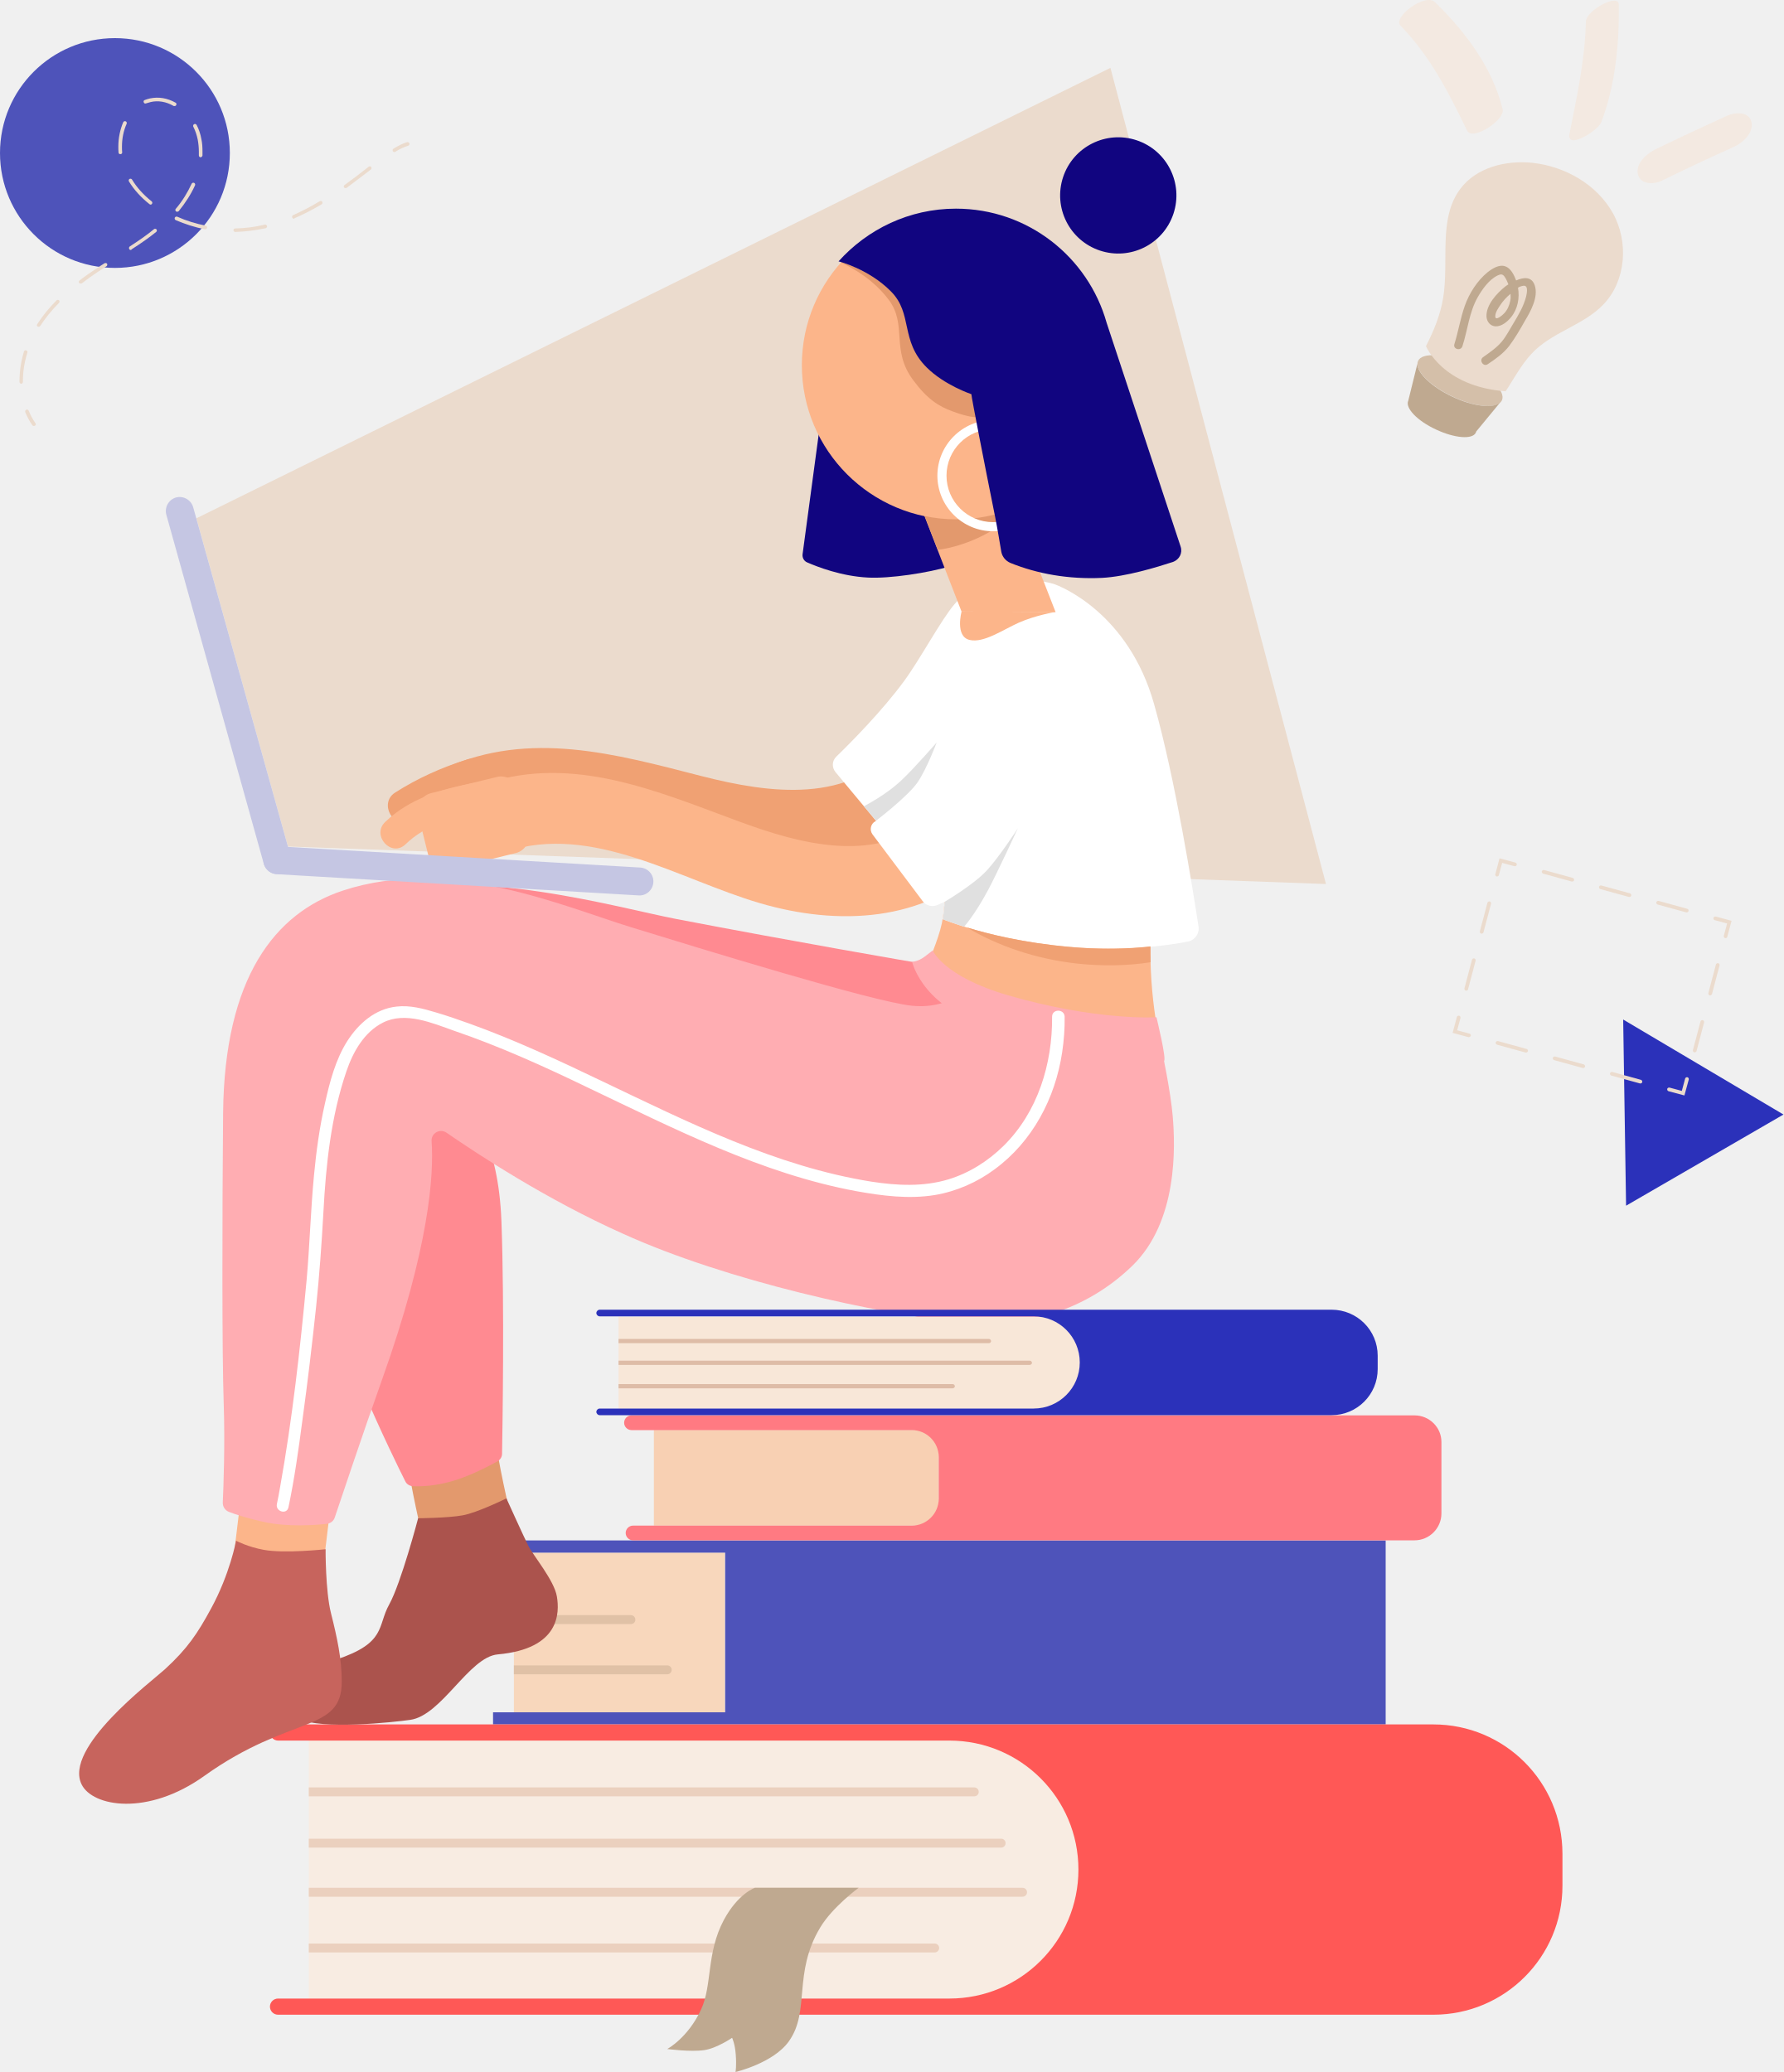
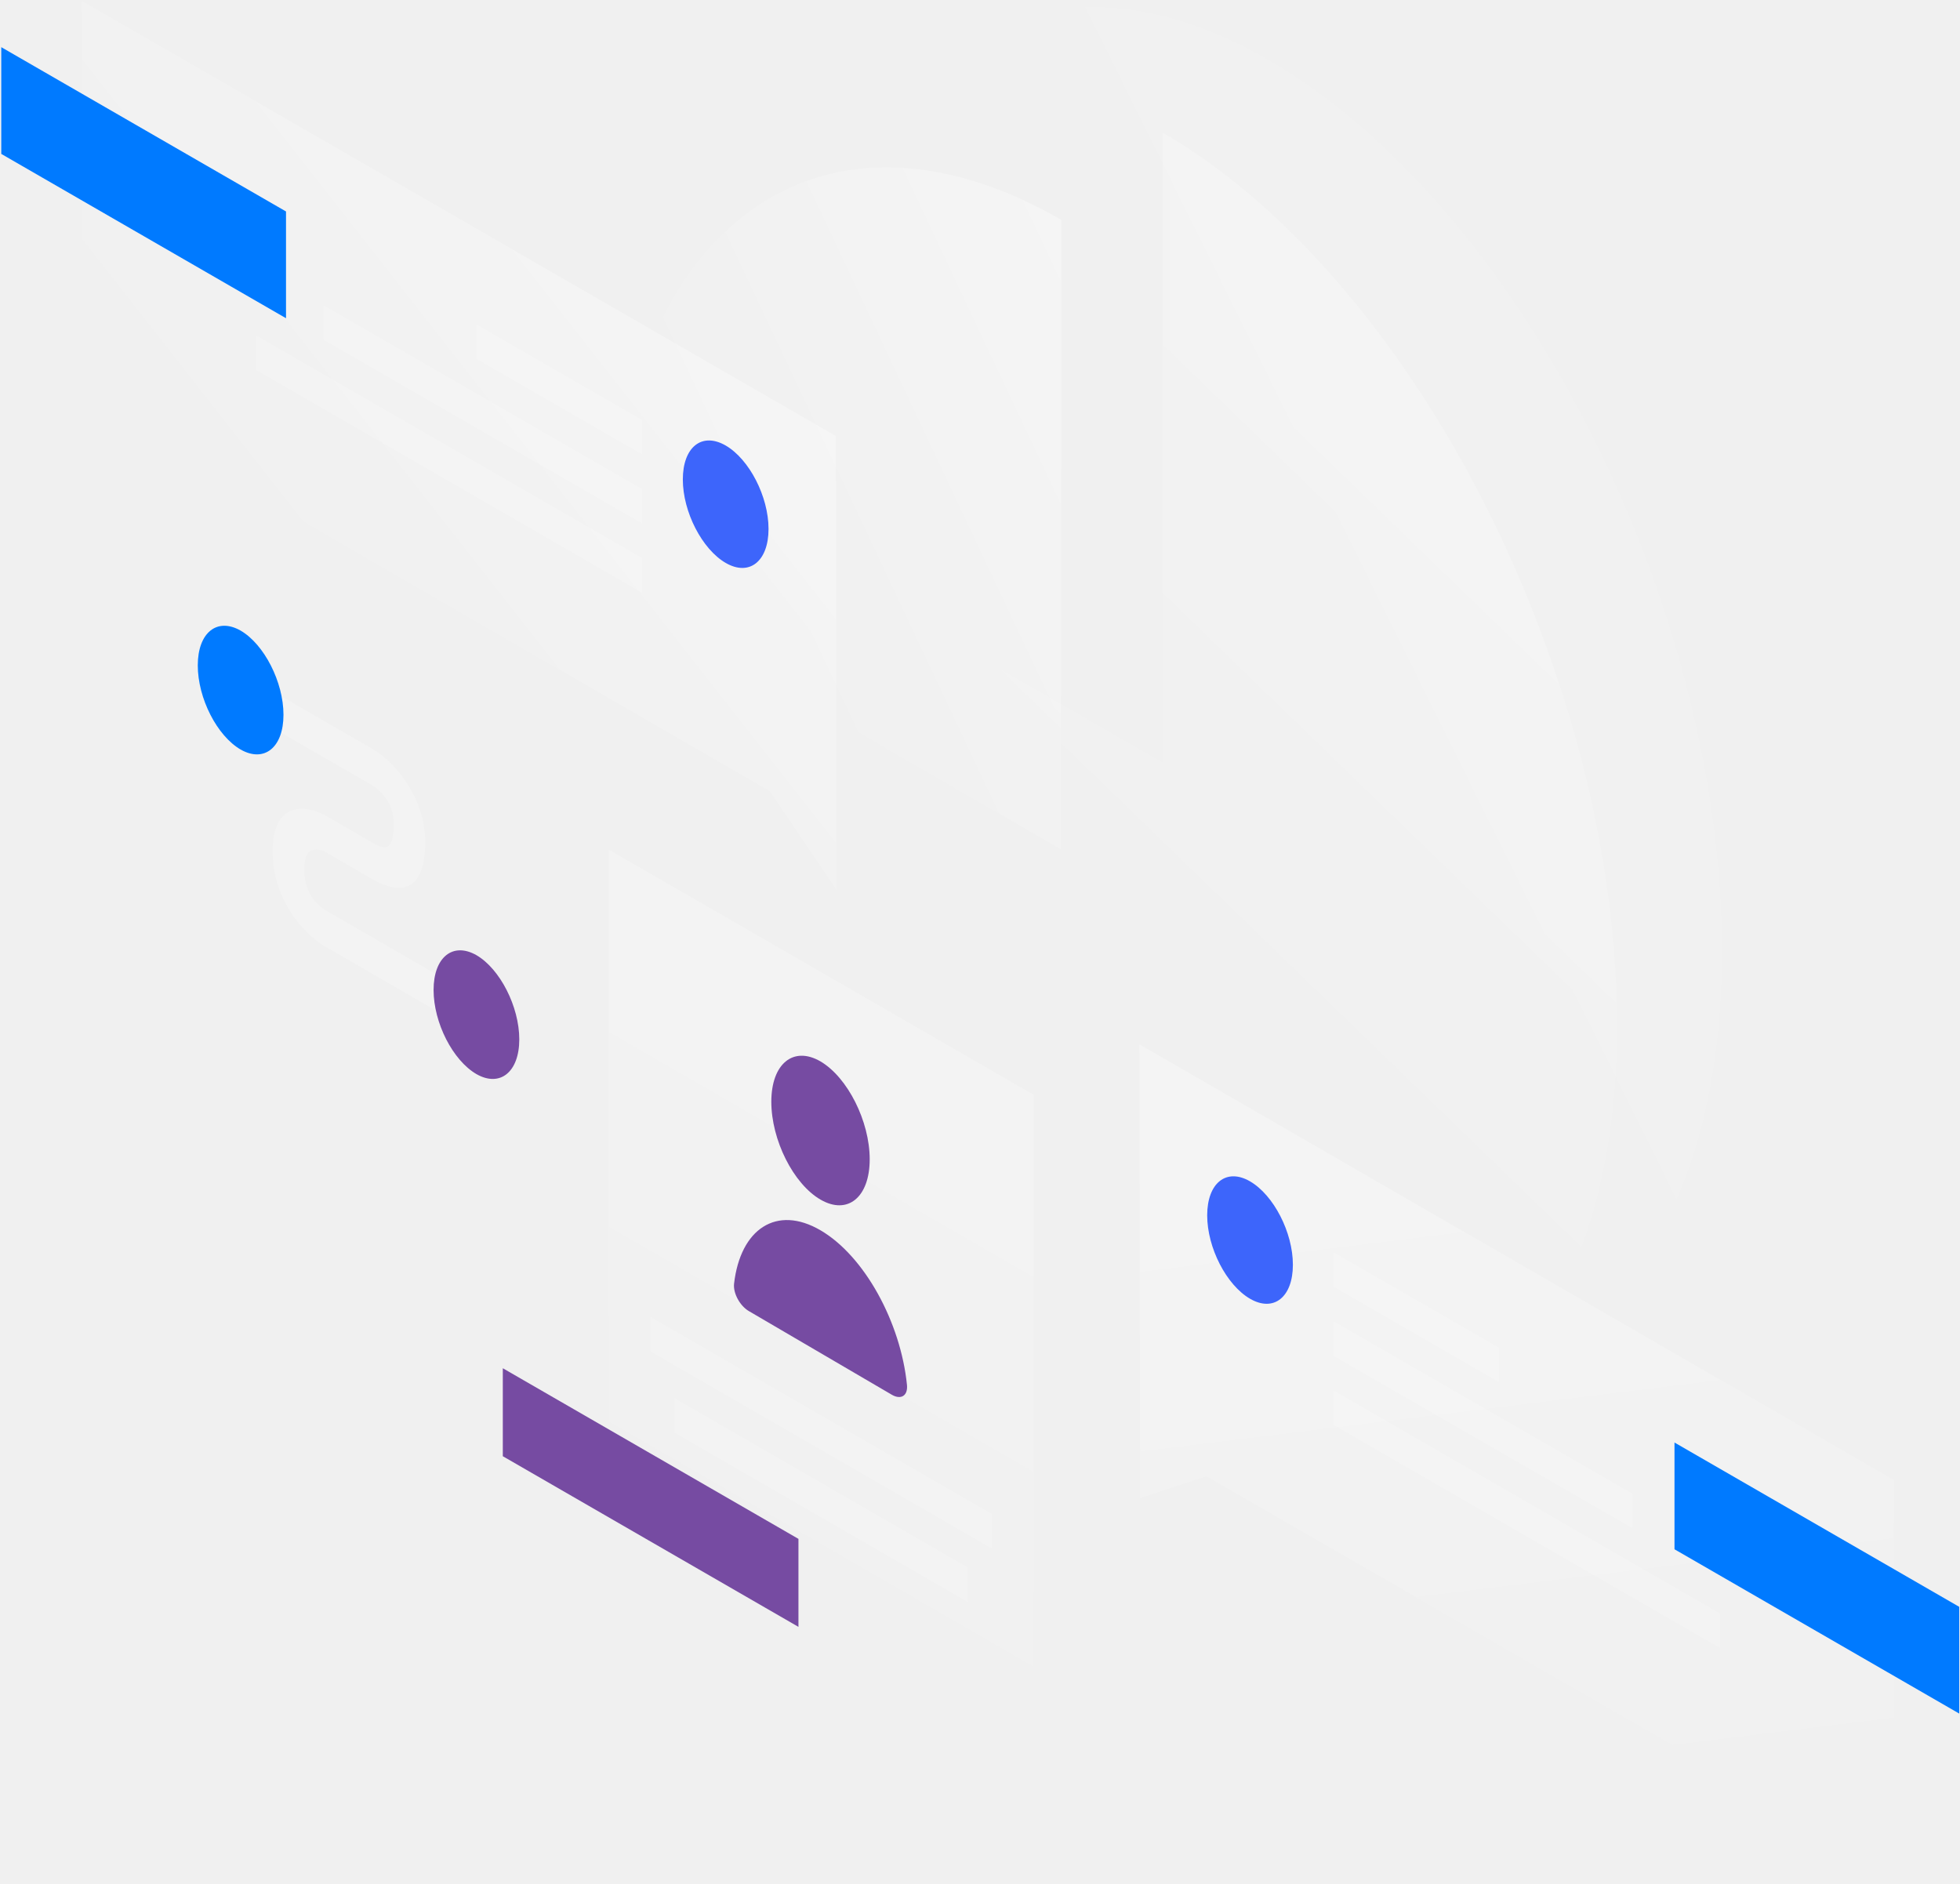
- <svg xmlns="http://www.w3.org/2000/svg" version="1.1" id="Layer_1" x="0px" y="0px" viewBox="0 0 1721.1 2000" style="enable-background:new 0 0 1721.1 2000;" xml:space="preserve">
-   <style type="text/css">
- 	.st0{fill:#EBDBCD;}
- 	.st1{fill:#110580;}
- 	.st2{fill:#FCB58A;}
- 	.st3{fill:#F8D7BC;}
- 	.st4{fill:#4E53BA;}
- 	.st5{fill:#E3996D;}
- 	.st6{fill:#2B31BA;}
- 	.st7{fill:#FF8A91;}
- 	.st8{fill:#F8ECE2;}
- 	.st9{fill:#FF5856;}
- 	.st10{fill:#EBD0BE;}
- 	.st11{fill:#E0C1A6;}
- 	.st12{fill:#F8D0B3;}
- 	.st13{fill:#FF7A82;}
- 	.st14{fill:#F0A173;}
- 	.st15{fill:#001D80;}
- 	.st16{fill:#FFFFFF;}
- 	.st17{fill:#E0E0E0;}
- 	.st18{fill:#FFADB2;}
- 	.st19{fill:#AB534D;}
- 	.st20{fill:#F8E7D8;}
- 	.st21{fill:#C7645D;}
- 	.st22{fill:#DEBCA7;}
- 	.st23{fill:#F3E9E1;}
- 	.st24{fill:#BFA990;}
- 	.st25{fill:#D4BFA9;}
- 	.st26{fill:#C5C6E3;}
- </style>
-   <g>
-     <polygon class="st0" points="189.5,500.3 1071.6,65.5 1279.6,853.3 277.9,817.1  " />
-     <path class="st1" d="M808.6,281.5L774.5,535c-0.4,3.2,1.3,6.5,4.3,7.8c9.9,4.3,33,13.4,58.9,14.7c20.9,1.1,58-4.5,79.4-11   c3.9-1.3,6.5-5.6,5-9.5l0,0l-99.3-257.4C820.2,272.4,809.6,273.7,808.6,281.5z" />
-     <circle class="st2" cx="922.7" cy="352.5" r="148.9" />
-     <rect x="495.9" y="1498.7" class="st3" width="203.7" height="154.1" />
-     <polygon class="st4" points="475.8,1486.9 475.8,1498.7 699.8,1498.7 699.8,1652.8 475.8,1652.8 475.8,1664.5 1337.2,1664.5    1337.2,1486.9  " />
-     <path class="st5" d="M390.4,1395.8c5,31.5,11.2,62.8,18.8,93.9c13.2,54.8,97.5,31.5,84.4-23.3c-7.6-31.1-13.6-62.4-18.8-93.9   c-3.7-23.3-32.8-36.3-53.7-30.6C396,1349,386.7,1372.5,390.4,1395.8L390.4,1395.8z" />
-     <polygon class="st6" points="1721.1,1075.8 1569.2,1163.8 1566.4,984.1  " />
-     <path class="st7" d="M895.9,931.6c-0.9-0.4-1.7-0.9-2.6-0.9c-14.5-2.4-125.8-21.6-241.5-43.8c-51.6-9.9-201.8-52.4-280.3-21.8   s-94.1,76.6-101,109c-6,29.1,4.5,128.2,30.2,228.7c22.9,90,78.8,203.9,90.4,227c1.3,2.8,4.1,4.5,7.1,4.7c7.1,0.4,21.6,0.2,40.1-5.4   c16.4-5,33.9-14.2,41.9-18.6c2.6-1.5,4.3-4.3,4.3-7.3c0.4-25,2.4-142-0.6-224.2c-3-79.8-30.4-106.2-30.4-106.2   s94.5,104.9,191,133.6c76.4,22.7,236.5,72.9,302.7,71c76.8-2.2,132.3-34.5,157.1-73.6c46-72.3,17.5-179.3,10.1-202.8   c-0.9-3-3.2-5.2-6.3-5.8c-25.2-6-145.2-34.7-176.3-47.7C906.5,936.8,898.5,932.9,895.9,931.6z" />
-     <path class="st2" d="M1110.9,898c0,0-1.7,19.9,0.2,48.1c1.9,28.5,6.3,50.3,6.3,50.3s-115-18.6-158.6-35.4c-55-21.4-63.9-30-63.9-30   s10.4-23.1,14-39.7c2.8-12.3,4.3-46.2,4.3-46.2s59.6,28.3,101.2,38.2C1056.1,893.2,1110.9,898,1110.9,898z" />
-     <circle class="st4" cx="110.9" cy="147.7" r="110.9" />
-     <path class="st8" d="M979.5,1929H298v-249h681.2c33.9,0,61.5,27.4,61.5,61.5v126.2C1041,1901.4,1013.3,1929,979.5,1929z" />
-     <path class="st9" d="M1383.2,1664.5H268.4c-4.3,0-7.8,3.5-7.8,7.8l0,0c0,4.3,3.5,7.8,7.8,7.8h136.8l0,0h511   c68.8,0,124.5,55.7,124.5,124.5l0,0c0,68.8-55.7,124.5-124.5,124.5H285.1l0,0h-16.8c-4.3,0-7.8,3.5-7.8,7.8l0,0   c0,4.3,3.5,7.8,7.8,7.8h1115c68.8,0,124.5-55.7,124.5-124.5v-30.9C1507.7,1720.1,1452,1664.5,1383.2,1664.5z" />
-     <path class="st10" d="M940.2,1733.9H298v-8.6h642.2c2.4,0,4.3,1.9,4.3,4.3l0,0C944.5,1732,942.6,1733.9,940.2,1733.9z" />
-     <path class="st11" d="M643.9,1616.1h-148v-8.6h148c2.4,0,4.3,1.9,4.3,4.3l0,0C648.2,1614.2,646.3,1616.1,643.9,1616.1z" />
-     <path class="st11" d="M609,1567.6H495.9v-8.6h112.9c2.4,0,4.3,1.9,4.3,4.3l0,0C613.3,1565.6,611.3,1567.6,609,1567.6z" />
-     <path class="st10" d="M986.8,1830.8H298v-8.6h688.8c2.4,0,4.3,1.9,4.3,4.3l0,0C991.1,1828.9,989.2,1830.8,986.8,1830.8z" />
-     <path class="st10" d="M902,1884.6H298v-8.6h604c2.4,0,4.3,1.9,4.3,4.3l0,0C906.3,1882.6,904.4,1884.6,902,1884.6z" />
-     <path class="st10" d="M966.1,1783.4H298v-8.6h668.1c2.4,0,4.3,1.9,4.3,4.3l0,0C970.4,1781.4,968.7,1783.4,966.1,1783.4z" />
-     <path class="st12" d="M892.9,1472.6H631v-92.4h262c7.1,0,12.9,5.8,12.9,12.9v66.5C905.9,1467,900,1472.6,892.9,1472.6z" />
-     <path class="st13" d="M1365.1,1366.2H844.6H616.3h-6.9c-3.9,0-7.1,3.2-7.1,7.1s3.2,7.1,7.1,7.1H631l0,0h249   c14.2,0,25.9,11.7,25.9,25.9v40.4c0,14.2-11.7,25.9-25.9,25.9h-57l0,0H610.9c-3.9,0-7.1,3.2-7.1,7.1s3.2,7.1,7.1,7.1h5.4h230h518.8   c14.2,0,25.9-11.7,25.9-25.9v-69.1C1391,1377.7,1379.3,1366.2,1365.1,1366.2z" />
-     <path class="st14" d="M463.3,800.7c77.3-34.7,166.6,11.9,243.6,25c75.5,12.9,158.2,2.8,210.6-58.9c11.9-14,13.8-34.5,0-48.3   c-12.3-12.3-36.5-14.2-48.3,0c-49.4,58-126,47.5-192.3,30.6c-83.1-21.4-165.5-44.5-247.9-7.6c-16.8,7.6-20.9,32.2-12.3,46.8   C426.6,805.8,446.5,808.2,463.3,800.7L463.3,800.7z" />
-     <path class="st2" d="M488.1,822c83.9-27.4,166.8,26.8,245.3,49.8c75.1,22,158.6,18.6,217.3-38.4c31.7-30.6-16.8-79.2-48.3-48.3   c-52.9,51.4-130.3,29.8-191.2,7.1c-77.5-28.7-158-63.4-241.2-36.3C428.3,769.6,446.2,835.8,488.1,822L488.1,822z" />
-     <path class="st15" d="M843.9,265.3L843.9,265.3L843.9,265.3z" />
-     <path class="st16" d="M1016.4,563.5c7.3,2.2,72.7,28.5,97.3,116.1c20.5,72.3,37.5,179.5,42.9,214.7c1.1,6.7-3.5,13.2-10.1,14.5   c-19.6,3.9-61.9,9.9-115.2,5.2c-74.2-6.7-121.5-26.8-121.5-26.8l1.9-16.8l-6.7,3c-5.2,2.4-11.4,0.9-14.7-3.7L842,805.4   c-3.2-4.3-1.7-10.4,2.8-12.7l0.6-0.4l-39.1-47c-3.7-4.5-3.5-11,0.9-15.1c13.8-13.4,43.8-43.6,65.2-72.7   c15.5-21.1,36-59.6,48.8-74.4C946.7,552.9,997.2,557.9,1016.4,563.5z" />
-     <polygon class="st2" points="1018.7,590.9 971,468.6 880.4,467.9 927.9,590.3  " />
-     <path class="st2" d="M935.7,617.7c13.6,3.2,31.9-9.7,47.3-16.6c16.4-7.3,35.6-10.4,35.6-10.4l-90.6-0.6   C927.9,590.3,921.4,614.4,935.7,617.7z" />
-     <path class="st17" d="M903.9,716.7c0,0-9.1,24.4-18.1,38c-9.1,13.6-40.4,37.5-40.4,37.5l-11.7-14c0,0,21.8-11,37.1-25.9   C882.1,741.7,903.9,716.7,903.9,716.7z" />
-     <path class="st17" d="M911.7,870.4c0,0,28.1-16.6,40.6-30.2c12.5-13.6,30-40.8,30-40.8s-19.2,41.6-28.7,59.6   c-13.2,24.6-23.3,35.6-23.3,35.6l-20.3-7.1c0,0,0.2-4.1,0.9-8C911.3,875.3,911.7,870.4,911.7,870.4z" />
-     <path class="st14" d="M396.4,791.4c19.6-12.3,40.1-22,62.1-28.9c18.3-5.6,10.6-35-8-29.3c-24.4,7.6-47.7,18.1-69.3,31.9   C365.1,775.4,380,801.7,396.4,791.4L396.4,791.4z" />
-     <ellipse transform="matrix(0.3162 -0.9487 0.9487 0.3162 558.8977 1152.795)" class="st1" cx="1079.2" cy="188.7" rx="56.1" ry="56.1" />
-     <path class="st5" d="M919.3,397.1c15.5,5.8,22.4,5.6,22.4,5.6c-1.9-10.4-3.9-21.4-3.9-22.2c0,0-25.9-8.6-43.2-25.9   c-25.9-25.9-12.9-51.8-34.5-73.4c-17.9-17.9-40.6-25.9-48.1-28.1c-0.2,0.2-0.4,0.2-0.4,0.4l0,0c0.4,0.2,27.8,11.4,46,35.8   c18.3,24.4,1.7,48.3,23.7,77.7C894.7,385.1,905.7,392.2,919.3,397.1z" />
-     <path class="st5" d="M979.5,490.1c-17.5,7.3-36.7,11.2-56.8,11.2c-10.4,0-20.7-1.1-30.4-3.2l12.7,32.6c3.7-0.4,7.1-1.1,10.8-1.9   c25.2-5.8,47.5-18.1,65.4-34.7L979.5,490.1z" />
-     <path class="st16" d="M958.3,512.8c-29.6,0-53.7-24.2-53.7-53.7c0-29.6,24.2-53.7,53.7-53.7s53.7,24.2,53.7,53.7   C1012,488.6,987.9,512.8,958.3,512.8z M958.3,414.2c-24.8,0-44.9,20.1-44.9,44.9c0,24.8,20.1,44.9,44.9,44.9   c24.8,0,44.9-20.1,44.9-44.9C1003.2,434.3,983.1,414.2,958.3,414.2z" />
-     <path class="st1" d="M1132,542.4c6-2.2,9.5-8.6,7.3-14.9l-71.4-216C1050,248,991.8,201.4,922.5,201.4c-45.1,0-85.5,19.9-113.3,50.9   l0,0c0.4,0,29.1,7.3,50.5,28.9c21.6,21.6,8.6,47.5,34.5,73.4c17.3,17.3,43.2,25.9,43.2,25.9c0,2.6,12.7,67.8,22.9,118.3   c2.2,11,4.3,24,6,33.9c0.9,4.7,4.1,8.6,8.6,10.6c26.1,10.6,56.3,16,88.5,14.5C1086.7,556.6,1116.3,547.5,1132,542.4z" />
-     <path class="st18" d="M1116,981.9c0,0,10.4,42.3,7.1,42.3c-3.2-0.2-128.2-24.8-160.5-31.9c-71.4-15.3-82.4-63.9-82.4-63.9   s5.6-0.2,11.7-4.7c6-4.5,8.2-6.3,8.2-6.3s10.1,25,72.3,43.2C1058.4,985.6,1116,981.9,1116,981.9z" />
-     <path class="st19" d="M403.5,1465.5c0,0,28.5-0.2,42.9-2.8s42.3-16.4,42.3-16.4s16.4,36.3,21.1,45.7c4.7,9.5,25,33.4,27.6,49   c2.6,15.5,3.2,50.5-57,55.9c-27.8,2.4-54.2,59.1-84.6,63.2c-15.1,2.2-86.5,9.9-106.8-1.1c-20.1-11-13.8-40.8,35.2-57   s39.7-32.4,51.4-53.3C387.1,1527.9,403.5,1465.5,403.5,1465.5z" />
-     <path class="st2" d="M236.7,1409.8c-4.3,35.2-8.4,70.1-12.7,105.3c-2.8,23.5,22.2,43.8,43.8,43.8c25.9,0,40.8-20.3,43.8-43.8   c4.3-35.2,8.4-70.1,12.7-105.3c2.8-23.5-22.2-43.8-43.8-43.8C254.4,1366.2,239.5,1386.3,236.7,1409.8L236.7,1409.8z" />
-     <path class="st18" d="M926.4,1276.3c63.2,6.3,121.7-11.4,166.2-54.4c44.2-42.9,41.6-115.2,39.1-144.4c-1.9-23.1-9.7-60.4-12.7-75.1   c-0.9-3.7-3.7-6.5-7.3-7.1c-22.7-4.1-101.6-18.3-125.2-25.7c-19.2-6-36.3-12.5-44.7-16c-3.2-1.3-6.9-0.6-9.5,1.7   c-7.1,6.5-24.4,18.3-52.2,15.5c-38-3.9-205-55.5-270.8-75.7s-176.3-69.3-278.6-35.4c-65.2,21.6-114.2,83.9-115.4,214.9   c-0.9,101.6-1.1,231.8,0.6,280.7c1.3,38.6-0.2,79.4-0.9,94.9c-0.2,4.1,2.2,7.6,5.8,9.1c6.7,2.6,18.6,6.5,35.6,10.1   c21.1,4.5,47.3,2.8,58.9,1.5c3.7-0.4,6.7-2.8,7.8-6.3c6.3-18.6,26.8-80.3,45.3-132.1c46.4-129.7,50.3-199.4,48.1-230.9   c-0.6-7.8,8-12.7,14.5-8.2c30.6,21.1,96.5,64.5,170.3,97.5C702.4,1236.8,847.6,1268.3,926.4,1276.3z" />
-     <path class="st16" d="M1015.3,981.3c0.4,45.5-13.8,92.1-46.8,124.7c-14.9,14.7-33.2,26.3-53.3,32.4c-24.2,7.3-49.6,6-74.2,2.2   c-92.1-14.7-176.5-57.2-259.8-96.9c-41.9-20.1-83.9-39.7-127.7-55.5c-11-3.9-22-7.8-33-11c-12.3-3.7-25-7.1-37.8-5.6   c-20.7,2.2-36.7,16.4-47.5,33.2c-11.4,17.9-17,39.5-21.6,60.2c-5.2,22.9-8.4,46.2-10.6,69.5c-3.2,33.7-4.1,67.3-7.1,101   c-6.3,66.9-13.8,134.2-25.7,200.5c-0.9,5.4-1.9,10.6-3,15.8c-1.5,7.3,9.7,10.6,11.2,3c5.8-27.6,9.7-55.7,13.4-83.7   c5-36.3,9.3-72.7,13.2-109.2c3.2-30.6,5.4-61.1,7.1-91.9c2.4-45.5,7.3-92.4,22.2-135.9c6.3-18.6,17-37.8,35.2-47   c21.6-11,47.7,0.4,68.6,7.8c44.2,15.1,87,34.5,129,54.8c83.5,39.7,167.5,83.1,259.4,100.1c25,4.5,50.5,7.8,75.7,3.7   c20.7-3.5,40.8-12.3,57.6-24.8c36.5-26.8,58.5-68.4,65.2-112.9c1.7-11.4,2.6-23.1,2.4-34.7C1026.9,973.7,1015.3,973.7,1015.3,981.3   L1015.3,981.3z" />
-     <path class="st2" d="M391.4,814.9c19.4-18.8,44.9-25.5,70.8-30.4c18.3-3.7,11.9-32.2-6.7-28.5c-30.6,6-60.9,15.3-83.9,37.5   C358.2,806.5,377.8,828.1,391.4,814.9L391.4,814.9z" />
-     <path class="st2" d="M497.4,823.5l-63,15.5c-9.3,2.4-18.8-3.5-20.9-12.7l-9.9-39.9c-2.4-9.3,3.5-18.8,12.7-20.9l63-15.5   c9.3-2.4,18.8,3.5,20.9,12.7l9.9,39.9C512.3,811.9,506.7,821.4,497.4,823.5z" />
-     <path class="st20" d="M1020.9,1359.8h-424v-88.7h424c12.1,0,21.8,9.7,21.8,21.8v44.9C1042.7,1349.8,1033,1359.8,1020.9,1359.8z" />
-     <path class="st6" d="M1285,1264.2H578.7c-1.7,0-3.2,1.5-3.2,3.2l0,0c0,1.7,1.5,3.2,3.2,3.2h418.8c24.6,0,44.5,19.9,44.5,44.5l0,0   c0,24.6-19.9,44.5-44.5,44.5H578.7c-1.7,0-3.2,1.5-3.2,3.2l0,0c0,1.7,1.5,3.2,3.2,3.2H1285c24.6,0,44.5-19.9,44.5-44.5v-12.9   C1329.5,1284,1309.6,1264.2,1285,1264.2z" />
-     <path class="st21" d="M78.8,1722.5c10.6,21.4,63.7,30.9,118.5-8.4c82.9-59.3,132.5-41.2,132.5-90.8c0-22.2-4.5-42.7-10.4-66.2   c-5.4-21.4-5.2-61.7-5.2-61.7s-39.5,4.3-59.6,0.6c-15.5-2.8-26.8-8.8-26.8-8.8s-5.8,31.9-24.2,65.6c-12.9,23.7-22.4,38.2-44.5,58.5   C145.7,1623.5,61.1,1687.1,78.8,1722.5z" />
-     <path class="st22" d="M919.3,1340.1H596.9v-4.1h322.4c1.1,0,2.2,0.9,2.2,2.2l0,0C921.4,1339,920.5,1340.1,919.3,1340.1z" />
-     <path class="st22" d="M954.4,1296.5H596.9v-4.1h357.3c1.1,0,2.2,0.9,2.2,2.2l0,0C956.4,1295.5,955.5,1296.5,954.4,1296.5z" />
-     <path class="st22" d="M993.7,1317.5H596.9v-4.1h396.8c1.1,0,2.2,0.9,2.2,2.2l0,0C995.9,1316.4,994.8,1317.5,993.7,1317.5z" />
-     <g>
-       <path class="st23" d="M1351.5,24.7c29.3,30.4,46,63.9,64.3,101.4c5.2,10.4,36.7-10.4,34.3-20.5c-9.7-40.1-36-75.1-65.4-103.6    C1375.2-7,1343.7,16.7,1351.5,24.7L1351.5,24.7z" />
-       <path class="st23" d="M1530.4,21c-0.9,37.1-8.6,71.9-15.8,108.1c-3.2,16,27.4-2.8,30.6-11c13.6-35.4,17.5-76,17-113.7    C1562.1-6.8,1530.6,9.8,1530.4,21L1530.4,21z" />
-       <path class="st23" d="M1603.7,174.4c22.9-11.2,46.2-22.2,69.5-32.6c8.4-3.7,19.4-13.6,17-24c-2.4-10.4-15.5-9.5-23.1-6.3    c-23.3,10.6-46.4,21.4-69.5,32.6c-8.2,4.1-19.4,13.4-17,24C1583,178.5,1596.4,178.1,1603.7,174.4L1603.7,174.4z" />
-     </g>
-     <path class="st24" d="M828.6,1822.2H728.5c0,0-16.2,5.4-30,31.1c-17,31.9-11,62.8-22,86.5c-12.7,27.4-32.6,38-32.6,38   s22.2,3,35.6,1.1c12.1-1.7,27-11.9,27-11.9s2.8,5.8,3.5,16c0.9,11-0.2,17-0.2,17s36.7-8.6,51.6-29.8c20.7-29.3,3.5-65.4,30.2-109.8   C803.4,1840.7,828.6,1822.2,828.6,1822.2z" />
-     <g>
-       <ellipse transform="matrix(0.4276 -0.904 0.904 0.4276 474.3544 1483.96)" class="st25" cx="1408.9" cy="367.4" rx="17" ry="44.7" />
-       <g>
-         <g>
-           <path class="st0" d="M1376.1,334.1c7.6-14.9,14-30.4,16.6-46.8c5.8-35.6-5-76.4,16.6-105.1c15.5-20.7,44.2-27.8,69.9-25      c31.3,3.5,61.9,20.9,77.3,48.6s12.7,65.2-9.1,88c-18.3,19.2-46.4,25.9-65.8,44c-10.8,10.1-18.1,23.3-26.1,36l-2.6,3.9      C1392,373.2,1376.1,334.1,1376.1,334.1z" />
-         </g>
-       </g>
-       <path class="st24" d="M1481.2,275.9c-2.8-9.3-10.8-8.4-18.1-5.2c-1.9-5-5-11.7-10.4-13.6c-6-2.2-12.7,2.2-17.3,5.8    c-9.9,8.2-17.5,20.1-21.8,32.2c-4.3,12.1-6.3,25-10.1,37.1c-1.5,5,6.3,6.9,7.8,1.9c5-15.5,6.5-32.6,14.5-46.8    c4.5-8,11-17.3,19.4-21.4c2.8-1.3,4.7-1.7,6.7,1.1c1.5,2.2,2.6,4.5,3.5,6.9c0,0.2,0.2,0.4,0.2,0.6c-1.1,0.6-1.9,1.3-2.8,1.9    c-8.2,6.5-18.8,17.9-18.3,29.1c0.2,5,3.7,9.3,8.8,9.5c5.8,0.2,11.4-4.5,14.9-8.8c6.5-8,8.4-18.6,6.7-28.5c1.7-1.1,3.7-1.7,5.4-1.9    c5-0.4,3,7.8,2.4,10.6c-2.4,9.3-7.3,17.5-12.1,25.5c-3.7,6-6.9,12.5-11.4,17.9c-5,6-11.7,10.4-17.9,14.9c-4.3,2.8,0,9.7,4.3,6.9    c7.6-5,15.1-10.4,20.7-17.5c5.8-7.8,10.8-16.4,15.5-24.8C1477.1,300.5,1484.6,286.9,1481.2,275.9z M1457.4,290.5    c-0.9,4.3-2.6,8.4-5.6,11.7c-1.7,1.9-9.3,8.6-8.8,2.6c0.2-3.7,3-7.6,5-10.6c2.6-3.9,6-7.6,9.7-10.6    C1457.9,286,1457.9,288.2,1457.4,290.5z" />
-       <path class="st24" d="M1401.5,382.9c-20.1-9.5-33.9-22.9-33.7-31.7l0,0l-8.8,35.6c-3.2,6.9,8.6,19.4,26.8,27.8    c17.9,8.4,35.2,9.9,38.4,3c0.2-0.4,0.2-0.6,0.4-1.1l0,0l22.9-27.8l0,0C1440.8,394.5,1421.6,392.4,1401.5,382.9z" />
-     </g>
-     <path class="st26" d="M271.2,843.2L271.2,843.2c-7.1,1.9-14.5-2.2-16.6-9.3l-94.1-337.1c-1.9-7.1,2.2-14.5,9.3-16.6l0,0   c7.1-1.9,14.5,2.2,16.6,9.3l94.1,337.1C282.7,833.9,278.6,841.2,271.2,843.2z" />
-     <path class="st26" d="M254.2,829.6L254.2,829.6c0.4-7.3,6.7-13.2,14.2-12.7l349.4,20.5c7.3,0.4,13.2,6.7,12.7,14.2l0,0   c-0.4,7.3-6.7,13.2-14.2,12.7l-349.4-20.5C259.6,843.4,253.8,837.1,254.2,829.6z" />
-     <g>
-       <path class="st0" d="M1625.5,1057.4l-15.3-4.1c-0.9-0.2-1.5-1.3-1.3-2.2c0.2-0.9,1.3-1.5,2.2-1.3l11.9,3.2l3.2-11.9    c0.2-0.9,1.3-1.5,2.2-1.3c0.9,0.2,1.5,1.3,1.3,2.2L1625.5,1057.4z" />
-       <path class="st0" d="M1583,1045.8c-0.2,0-0.2,0-0.4,0l-27.6-7.6c-0.9-0.2-1.5-1.3-1.3-2.2c0.2-0.9,1.3-1.5,2.2-1.3l27.6,7.6    c0.9,0.2,1.5,1.3,1.3,2.2C1584.5,1045.4,1583.9,1045.8,1583,1045.8z M1527.8,1030.9c-0.2,0-0.2,0-0.4,0l-27.6-7.6    c-0.9-0.2-1.5-1.3-1.3-2.2c0.2-0.9,1.3-1.5,2.2-1.3l27.6,7.6c0.9,0.2,1.5,1.3,1.3,2.2C1529.3,1030.5,1528.6,1030.9,1527.8,1030.9z     M1472.7,1016c-0.2,0-0.2,0-0.4,0l-27.6-7.6c-0.9-0.2-1.5-1.3-1.3-2.2c0.2-0.9,1.3-1.5,2.2-1.3l27.6,7.6c0.9,0.2,1.5,1.3,1.3,2.2    C1474,1015.6,1473.4,1016,1472.7,1016z" />
-       <path class="st0" d="M1417.5,1001.1c-0.2,0-0.2,0-0.4,0l-15.3-4.1l4.1-15.3c0.2-0.9,1.3-1.5,2.2-1.3c0.9,0.2,1.5,1.3,1.3,2.2    l-3.2,11.9l11.9,3.2c0.9,0.2,1.5,1.3,1.3,2.2C1418.8,1000.7,1418.2,1001.1,1417.5,1001.1z" />
-       <path class="st0" d="M1414.9,956.2c-0.2,0-0.2,0-0.4,0c-0.9-0.2-1.5-1.3-1.3-2.2l7.3-27.6c0.2-0.9,1.3-1.5,2.2-1.3    c0.9,0.2,1.5,1.3,1.3,2.2l-7.3,27.6C1416.4,955.8,1415.8,956.2,1414.9,956.2z M1429.8,901.2c-0.2,0-0.2,0-0.4,0    c-0.9-0.2-1.5-1.3-1.3-2.2l7.3-27.6c0.2-0.9,1.3-1.5,2.2-1.3c0.9,0.2,1.5,1.3,1.3,2.2l-7.3,27.6    C1431.3,900.6,1430.7,901.2,1429.8,901.2z" />
-       <path class="st0" d="M1444.7,846c-0.2,0-0.2,0-0.4,0c-0.9-0.2-1.5-1.3-1.3-2.2l4.1-15.3l15.3,4.1c0.9,0.2,1.5,1.3,1.3,2.2    c-0.2,0.9-1.3,1.5-2.2,1.3l-11.9-3.2l-3.2,11.9C1446.2,845.5,1445.6,846,1444.7,846z" />
-       <path class="st0" d="M1627.7,880.7c-0.2,0-0.2,0-0.4,0l-27.6-7.6c-0.9-0.2-1.5-1.3-1.3-2.2c0.2-0.9,1.3-1.5,2.2-1.3l27.6,7.6    c0.9,0.2,1.5,1.3,1.3,2.2C1629.2,880.3,1628.3,880.7,1627.7,880.7z M1572.4,865.8c-0.2,0-0.2,0-0.4,0l-27.6-7.6    c-0.9-0.2-1.5-1.3-1.3-2.2c0.2-0.9,1.3-1.5,2.2-1.3l27.6,7.6c0.9,0.2,1.5,1.3,1.3,2.2C1573.9,865.4,1573.1,865.8,1572.4,865.8z     M1517.2,850.9c-0.2,0-0.2,0-0.4,0l-27.6-7.6c-0.9-0.2-1.5-1.3-1.3-2.2c0.2-0.9,1.3-1.5,2.2-1.3l27.6,7.6c0.9,0.2,1.5,1.3,1.3,2.2    C1518.7,850.5,1518.1,850.9,1517.2,850.9z" />
-       <path class="st0" d="M1665.2,905.5c-0.2,0-0.2,0-0.4,0c-0.9-0.2-1.5-1.3-1.3-2.2l3.2-11.9l-11.9-3.2c-0.9-0.2-1.5-1.3-1.3-2.2    c0.2-0.9,1.3-1.5,2.2-1.3l15.3,4.1l-4.1,15.3C1666.7,905.1,1665.9,905.5,1665.2,905.5z" />
-       <path class="st0" d="M1635.4,1015.8c-0.2,0-0.2,0-0.4,0c-0.9-0.2-1.5-1.3-1.3-2.2l7.3-27.6c0.2-0.9,1.3-1.5,2.2-1.3    s1.5,1.3,1.3,2.2l-7.3,27.6C1637,1015.4,1636.1,1015.8,1635.4,1015.8z M1650.3,960.8c-0.2,0-0.2,0-0.4,0c-0.9-0.2-1.5-1.3-1.3-2.2    l7.3-27.6c0.2-0.9,1.3-1.5,2.2-1.3c0.9,0.2,1.5,1.3,1.3,2.2l-7.3,27.6C1651.8,960.1,1651,960.8,1650.3,960.8z" />
-     </g>
-     <g>
-       <path class="st14" d="M1031.2,913.9c-43.4-3.9-77.5-12.3-98.4-18.8c30.4,18.1,66.9,30.6,106.8,35c24.4,2.6,48.3,2.2,70.8-1.3    c-0.2-5.8-0.2-10.8-0.2-15.3C1089.1,915.9,1061.9,916.8,1031.2,913.9z" />
-       <path class="st14" d="M911.7,870.4L911.7,870.4L911.7,870.4L911.7,870.4z" />
-     </g>
-     <g>
-       <path class="st0" d="M32.8,411.2c-0.6,0-1.1-0.2-1.5-0.6c-2.8-3.9-5-8.2-6.9-12.7c-0.4-0.9,0-1.9,0.9-2.4s1.9,0,2.4,0.9    c1.7,4.3,3.9,8.4,6.5,12.1c0.6,0.9,0.4,1.9-0.4,2.4C33.4,410.9,33,411.2,32.8,411.2z" />
-       <path class="st0" d="M20.5,370.4c-0.9,0-1.7-0.9-1.7-1.7v-0.9c0-9.5,1.5-19,4.3-28.5c0.2-0.9,1.3-1.5,2.2-1.1    c0.9,0.2,1.5,1.3,1.1,2.2c-2.8,9.1-4.3,18.3-4.3,27.4v0.6C22.2,369.5,21.4,370.4,20.5,370.4L20.5,370.4z M37.3,315.4    c-0.4,0-0.6,0-0.9-0.2c-0.9-0.4-1.1-1.5-0.4-2.4c5-7.8,11.2-15.5,18.6-22.9c0.6-0.6,1.7-0.6,2.4,0c0.6,0.6,0.6,1.7,0,2.4    c-7.1,7.1-13.2,14.7-18.1,22.2C38.4,315.1,38,315.4,37.3,315.4z M77.7,273.7c-0.4,0-1.1-0.2-1.3-0.6c-0.6-0.9-0.4-1.9,0.4-2.4    c4.7-3.7,9.9-7.3,15.5-11c2.8-1.9,5.8-3.9,8.6-5.6c0.9-0.4,1.9-0.2,2.4,0.4c0.4,0.9,0.2,1.9-0.4,2.4c-2.8,1.9-5.8,3.7-8.6,5.6    c-5.6,3.7-10.6,7.3-15.3,11C78.3,273.5,78.1,273.7,77.7,273.7z M126.2,241.3c-0.6,0-1.1-0.2-1.5-0.9c-0.4-0.9-0.2-1.9,0.4-2.4    c9.7-6.3,17-11.4,23.5-16.8c0.6-0.6,1.9-0.4,2.4,0.2c0.6,0.6,0.4,1.9-0.2,2.4c-6.7,5.4-14,10.6-24,17    C126.9,241.3,126.5,241.3,126.2,241.3z M227,223.9c-0.9,0-1.7-0.9-1.7-1.7c0-0.9,0.6-1.7,1.7-1.7c9.5-0.2,19-1.3,28.5-3.7    c0.9-0.2,1.9,0.4,2.2,1.3c0.2,0.9-0.4,1.9-1.3,2.2C246.6,222.3,236.7,223.6,227,223.9L227,223.9z M198.1,221.3c-0.2,0-0.2,0-0.4,0    c-9.7-1.9-19.2-5-28.1-8.8c-0.9-0.4-1.3-1.5-0.9-2.4s1.5-1.3,2.4-0.9c8.6,3.9,17.9,6.7,27.4,8.6c0.9,0.2,1.5,1.1,1.3,2.2    C199.6,220.6,199,221.3,198.1,221.3z M283.5,211.1c-0.6,0-1.3-0.4-1.5-1.1c-0.4-0.9,0-1.9,0.9-2.4c8.4-3.7,16.8-8,25.7-13.4    c0.9-0.4,1.9-0.2,2.4,0.6c0.4,0.9,0.2,1.9-0.6,2.4c-9.1,5.4-17.5,9.7-26.1,13.4C284,210.9,283.8,211.1,283.5,211.1z M170.9,204.4    c-0.4,0-0.9-0.2-1.1-0.4c-0.6-0.6-0.9-1.7-0.2-2.4c6.5-7.6,11.4-15.8,15.3-24.2c0.4-0.9,1.5-1.3,2.4-0.9s1.3,1.5,0.9,2.4    c-3.9,8.6-9.3,17-15.8,25C171.8,204.2,171.3,204.4,170.9,204.4z M145.4,197.5c-0.4,0-0.9-0.2-1.1-0.4c-8.2-6.5-14.9-13.8-19.9-22    c-0.4-0.9-0.2-1.9,0.6-2.4c0.9-0.4,1.9-0.2,2.4,0.6c4.7,7.8,11.2,14.9,19,21.1c0.6,0.6,0.9,1.7,0.2,2.4    C146.3,197.3,145.9,197.5,145.4,197.5z M333.6,181.6c-0.6,0-1.1-0.2-1.5-0.6c-0.6-0.9-0.4-1.9,0.4-2.4c7.3-5.2,14-10.4,20.5-15.5    l2.8-2.2c0.9-0.6,1.9-0.4,2.4,0.2c0.4,0.6,0.4,1.9-0.2,2.4l-2.8,2.2c-6.5,5-13.4,10.1-20.5,15.5    C334.3,181.3,334,181.6,333.6,181.6z M193.6,151.8L193.6,151.8c-1.1,0-1.7-0.9-1.7-1.9s0-2.2,0-3.5c0-3.9-0.4-7.8-1.1-11.7    c-0.9-4.3-2.2-8.4-4.3-12.5c-0.4-0.9,0-1.9,0.9-2.4c0.9-0.4,1.9,0,2.4,0.9c2.2,4.3,3.7,8.8,4.5,13.4c0.9,3.9,1.1,8.2,1.1,12.3    c0,1.3,0,2.4,0,3.7C195.3,150.9,194.4,151.8,193.6,151.8z M116.1,148.8c-0.9,0-1.7-0.6-1.7-1.5c-0.2-1.9-0.2-4.1-0.2-6    c0-8.2,1.7-16.2,4.7-23.3c0.4-0.9,1.5-1.3,2.4-0.9c0.9,0.4,1.3,1.5,0.9,2.4c-3,6.7-4.5,14.2-4.5,22c0,1.9,0,3.9,0.2,5.6    C118,147.9,117.4,148.8,116.1,148.8C116.3,148.8,116.3,148.8,116.1,148.8z M168.3,102.4c-0.2,0-0.6,0-0.9-0.2    c-7.1-4.1-14.9-5.4-22-3.7c-1.5,0.4-3,0.9-4.5,1.3c-0.9,0.4-1.9,0-2.2-1.1c-0.4-0.9,0-1.9,1.1-2.2c1.5-0.6,3.2-1.1,5-1.5    c8.2-1.7,16.6-0.4,24.6,4.1c0.9,0.4,1.1,1.5,0.6,2.4C169.6,102.2,169,102.4,168.3,102.4z" />
-       <path class="st0" d="M380.6,146.8c-0.6,0-1.1-0.2-1.5-0.9c-0.4-0.9-0.2-1.9,0.6-2.4c5-3,9.3-5.2,13.2-6.3c0.9-0.2,1.9,0.2,2.2,1.3    c0.2,0.9-0.2,1.9-1.3,2.2c-3.5,1.1-7.6,2.8-12.3,5.8C381.3,146.8,381.1,146.8,380.6,146.8z" />
-     </g>
-   </g>
+ <svg xmlns="http://www.w3.org/2000/svg" width="773" height="743" viewBox="0 0 773 743" fill="none">
+   <path opacity="0.07" d="M679.2 375.2C679.2 512.4 598.9 577.2 499.9 520.1C400.9 463 320.7 305.4 320.7 168.3C320.7 31.1 401 -33.7 500 23.4C599 80.5 679.2 238 679.2 375.2Z" fill="url(#paint0_linear_291_5482)" />
+   <path opacity="0.4" d="M418.6 86.7C395 73.1 371.7 66.1 350 66C328.3 65.9 308.5 72.8 291.8 86.3C275.1 99.8 261.9 119.5 252.9 144.4C243.9 169.3 239.2 199 239.2 231.6L418.5 335L418.6 86.7Z" fill="url(#paint1_linear_291_5482)" />
+   <path opacity="0.2" d="M279.2 197.2C279.2 246.3 289.7 300.4 309.4 352.6C329.1 404.8 357.1 452.8 389.8 490.5C422.5 528.2 458.6 553.9 493.4 564.4C528.2 574.9 560.1 569.7 585.2 549.4C610.3 529.1 627.3 494.7 634.3 450.6C641.2 406.4 637.7 354.4 624.1 301.2C610.5 248 587.6 195.9 558.1 151.6C528.6 107.3 494 72.7 458.5 52.3V300.7L279.2 197.2Z" fill="url(#paint2_linear_291_5482)" />
+   <path opacity="0.3" d="M329.7 172L32.2 0.3L32.3 155.4L303.6 312L329.9 350.9L329.7 172Z" fill="url(#paint3_linear_291_5482)" />
+   <path d="M0.5 60.7V18.6L112.8 83.4V125.5L0.5 60.7Z" fill="#007AFF" />
+   <path opacity="0.15" d="M253.2 165.6L188 128V141.6L253.2 179.2V165.6Z" fill="white" />
+   <path opacity="0.15" d="M253.3 192.9L127.6 120.4V134L253.3 206.5V192.9Z" fill="white" />
+   <path opacity="0.15" d="M253.3 220.1L101 132.3V145.9L253.3 233.8V220.1Z" fill="white" />
+   <path d="M269.3 189.1C269.3 201.9 276.9 216.6 286.2 222C295.5 227.4 303.1 221.4 303.1 208.6C303.1 195.8 295.5 181.1 286.2 175.7C276.8 170.3 269.3 176.3 269.3 189.1Z" fill="#3D65FB" />
+   <path opacity="0.3" d="M449.4 411.9L747 583.7L747.1 738.8L475.8 582.2L449.6 590.8L449.4 411.9Z" fill="url(#paint4_linear_291_5482)" />
+   <path d="M660.4 611V568.9L772.7 633.7V675.8L660.4 611Z" fill="#007AFF" />
+   <path opacity="0.15" d="M526 493.9L591.2 531.5V545.1L526 507.5V493.9Z" fill="white" />
+   <path opacity="0.15" d="M526 521.1L643.7 589V602.6L526 534.8V521.1Z" fill="white" />
+   <path opacity="0.15" d="M526 548.4L678.3 636.3V649.9L526 562V548.4Z" fill="white" />
+   <path d="M509.9 498.8C509.9 511.6 502.3 517.6 493 512.2C483.7 506.8 476.1 492.1 476.1 479.3C476.1 466.5 483.7 460.5 493 465.9C502.3 471.3 509.9 486 509.9 498.8Z" fill="#3D65FB" />
+   <path opacity="0.3" d="M240.1 335.1L407.7 431.8V742.3L240.1 645.6V335.1Z" fill="url(#paint5_linear_291_5482)" />
+   <path opacity="0.15" d="M256.6 519.4L391.2 597.1V610.7L256.6 533V519.4Z" fill="white" />
+   <path opacity="0.15" d="M266 551.4L381.7 618.2V631.8L266 565V551.4Z" fill="white" />
+   <path d="M314.9 606.9L198.3 539.6V574.3L314.9 641.6V606.9Z" fill="#764BA2" />
+   <path d="M343 457.2C343 472.2 334.3 479.3 323.6 473.1C312.9 466.9 304.2 449.6 304.2 434.5C304.2 419.5 312.9 412.4 323.6 418.6C334.3 424.9 343 442.2 343 457.2Z" fill="#764BA2" />
+   <path d="M323.6 485.2C306.3 475.1 292 484.6 289.5 506.3C289.1 510.1 291.9 515.1 295.4 517.1L351.8 550.1C355.3 552.1 358.1 550.5 357.7 546.2C355.2 521.4 340.9 495.3 323.6 485.2Z" fill="#764BA2" />
+   <path opacity="0.2" d="M146.8 309.7L104 285V270.6L146.8 295.3C150.3 297.3 155.4 301.4 159.7 307.7C164.4 314.4 167.7 322.9 167.7 332.1C167.7 342.3 165.1 348.1 160.2 349.7C155.6 351.2 150.1 348.6 146.8 346.7L129.2 336.5L129.1 336.4C127.6 335.5 125.2 334.6 123.3 335.2C121.7 335.7 120 337.2 120 342.9C120 348.6 121.8 352 123.2 354.1C125 356.7 127.4 358.5 128.9 359.3L129.1 359.4L182.9 390.5V404.9L129.5 374C125.8 372.1 120.5 368 115.9 361.6C110.9 354.5 107.5 345.6 107.5 335.7C107.5 325.8 110.9 320.8 115.8 319.4C120.4 318.1 125.7 320 129.4 322.2L146.8 332.3C149.3 333.8 151.2 334.4 152.5 334C153.5 333.7 155.3 332.3 155.3 325C155.3 320.2 153.8 317.1 152.3 315.1C150.5 312.4 148.2 310.5 146.8 309.7Z" fill="white" />
+   <path d="M111.8 281.9C111.8 294.8 104.2 300.9 94.9 295.6C85.6 290.2 78 275.4 78 262.4C78 249.5 85.6 243.4 94.9 248.7C104.2 254.1 111.8 269 111.8 281.9Z" fill="#007AFF" />
+   <path d="M204.8 409.9C204.8 422.8 197.2 428.9 187.9 423.6C178.6 418.2 171 403.4 171 390.4C171 377.5 178.6 371.4 187.9 376.7C197.2 382.1 204.8 397 204.8 409.9Z" fill="#764BA2" />
+   <defs>
+     <linearGradient id="paint0_linear_291_5482" x1="715.227" y1="164.943" x2="383.292" y2="329.606" gradientUnits="userSpaceOnUse">
+       <stop stop-color="white" />
+       <stop offset="1" stop-color="white" stop-opacity="0" />
+     </linearGradient>
+     <linearGradient id="paint1_linear_291_5482" x1="494.793" y1="143.432" x2="293.952" y2="238.005" gradientUnits="userSpaceOnUse">
+       <stop stop-color="white" />
+       <stop offset="1" stop-color="white" stop-opacity="0" />
+     </linearGradient>
+     <linearGradient id="paint2_linear_291_5482" x1="588.406" y1="212.591" x2="441.48" y2="364.292" gradientUnits="userSpaceOnUse">
+       <stop stop-color="white" />
+       <stop offset="1" stop-color="white" stop-opacity="0" />
+     </linearGradient>
+     <linearGradient id="paint3_linear_291_5482" x1="264.843" y1="109.903" x2="111.193" y2="230.207" gradientUnits="userSpaceOnUse">
+       <stop stop-color="white" />
+       <stop offset="1" stop-color="white" stop-opacity="0" />
+     </linearGradient>
+     <linearGradient id="paint4_linear_291_5482" x1="577.26" y1="416.953" x2="615.73" y2="728.983" gradientUnits="userSpaceOnUse">
+       <stop stop-color="white" />
+       <stop offset="1" stop-color="white" stop-opacity="0" />
+     </linearGradient>
+     <linearGradient id="paint5_linear_291_5482" x1="425.65" y1="362.466" x2="276.883" y2="620.205" gradientUnits="userSpaceOnUse">
+       <stop stop-color="white" />
+       <stop offset="1" stop-color="white" stop-opacity="0" />
+     </linearGradient>
+   </defs>
</svg>
